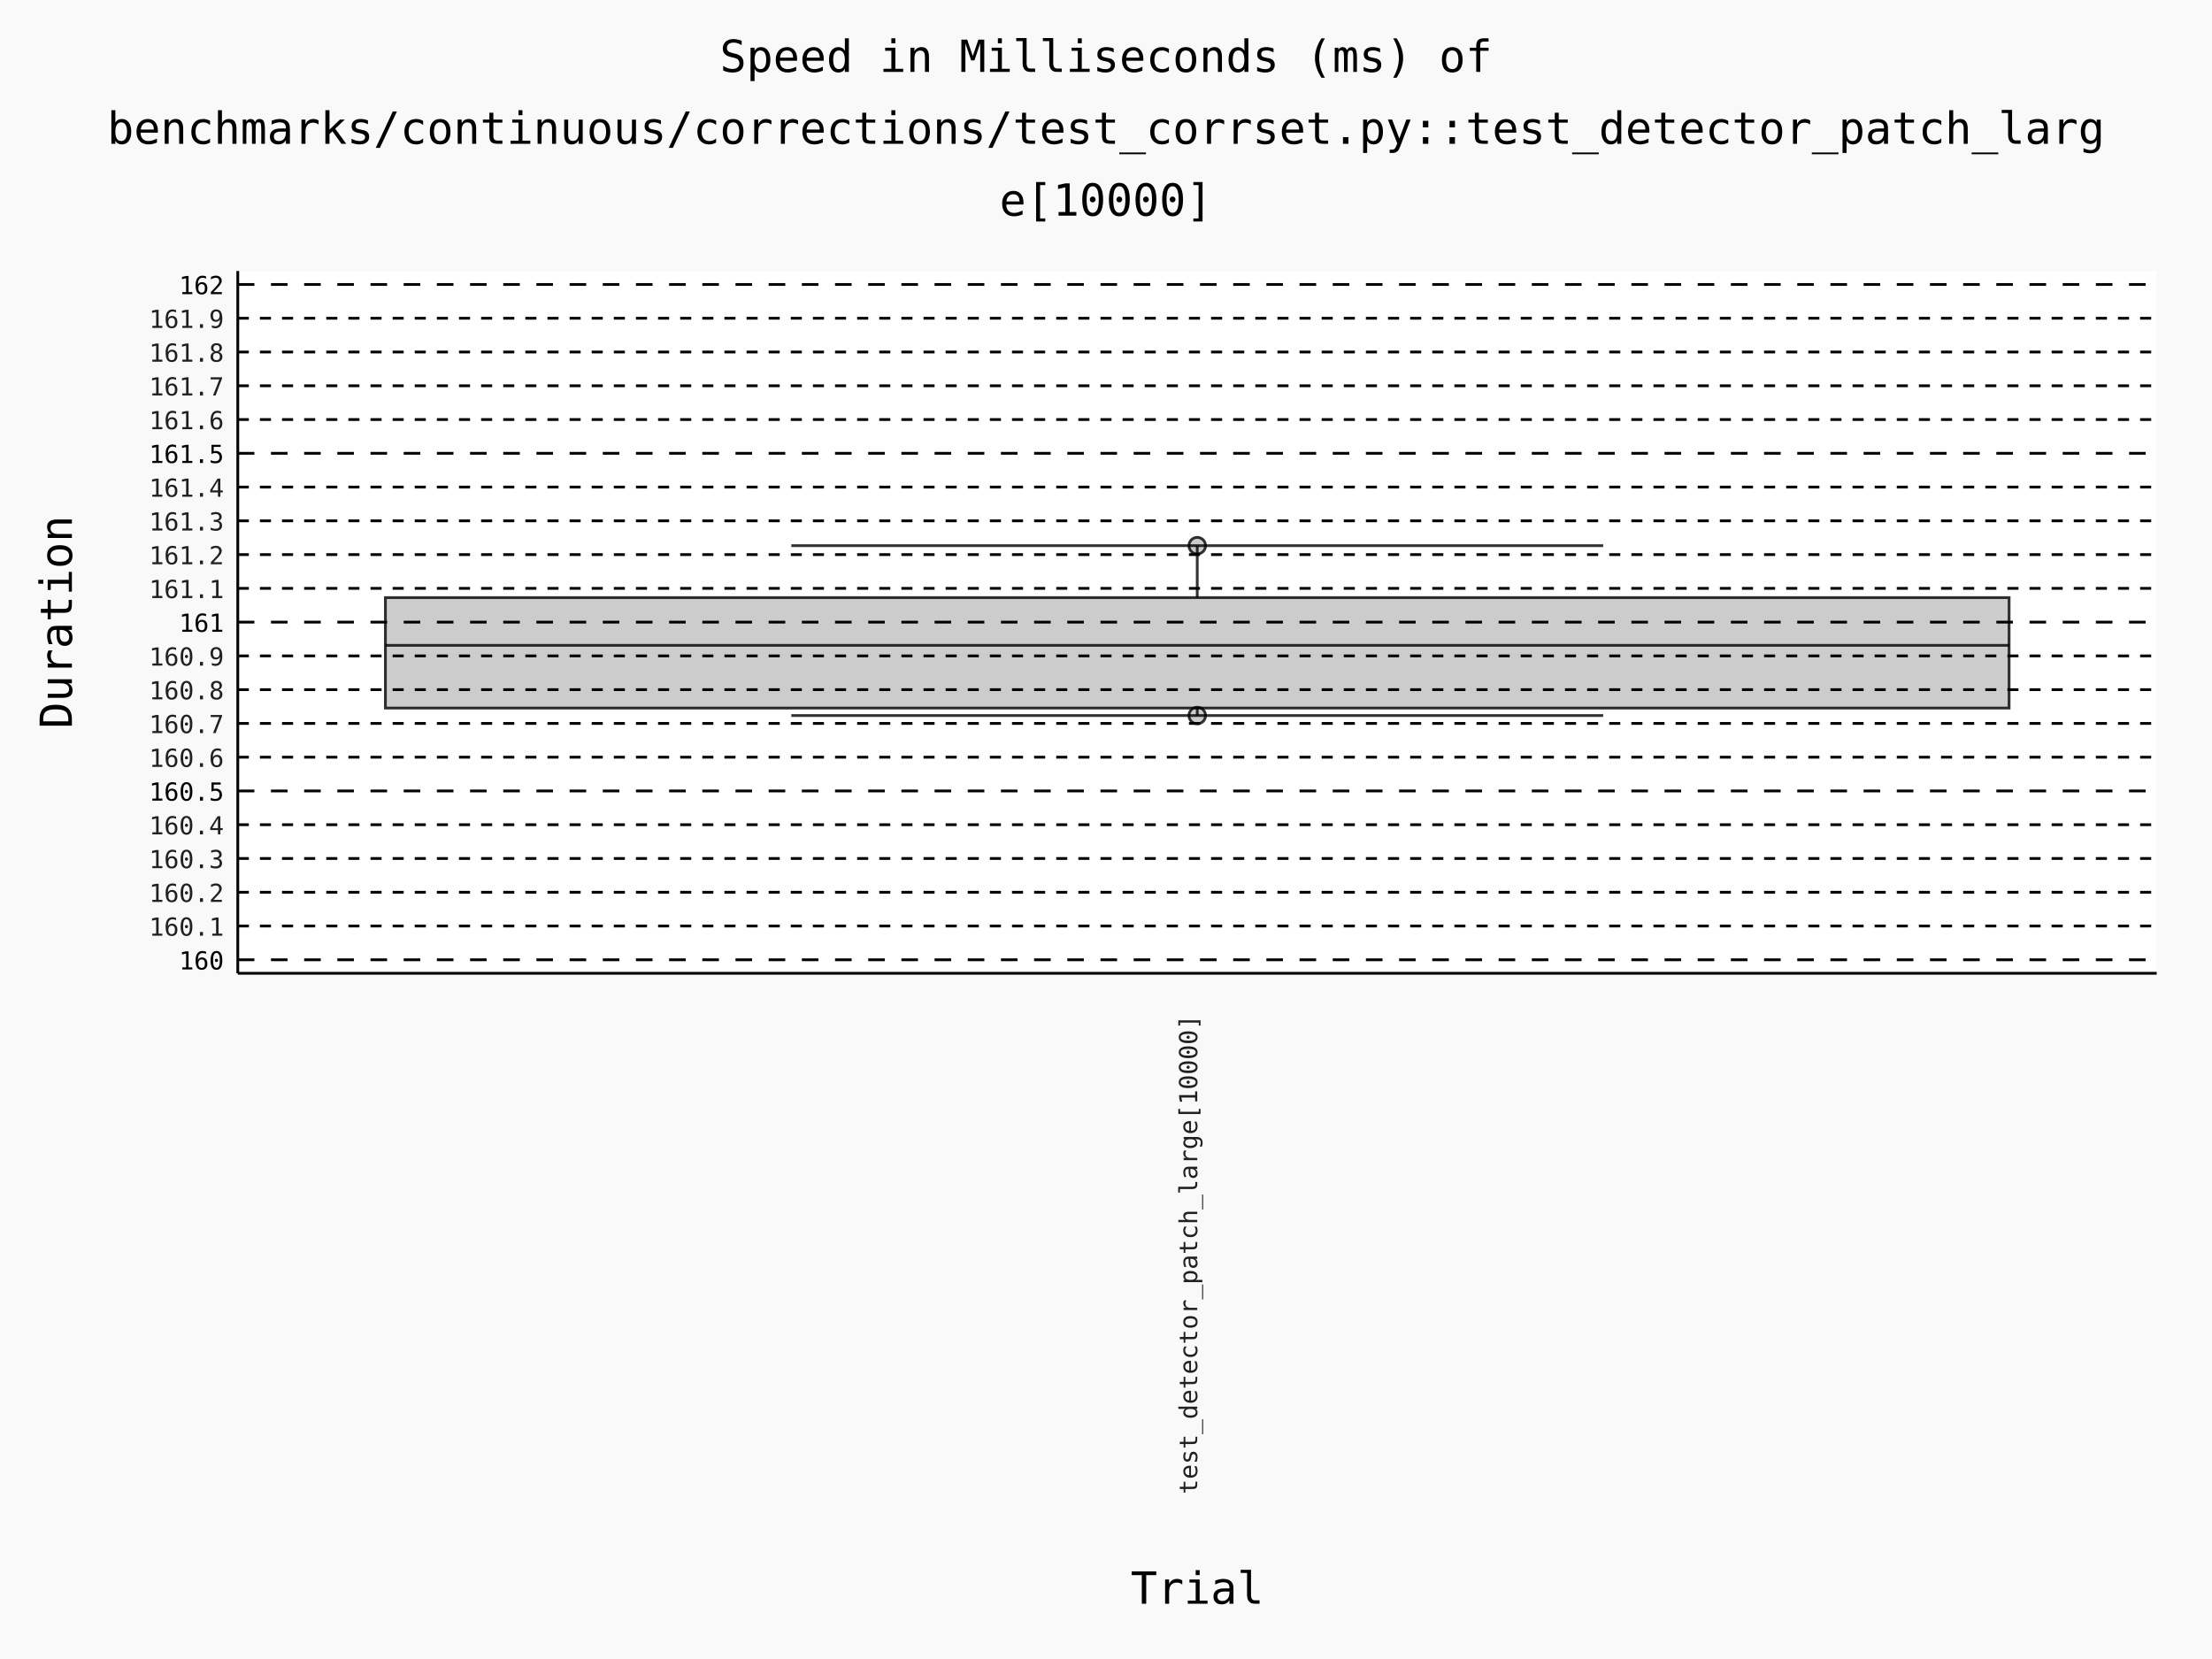
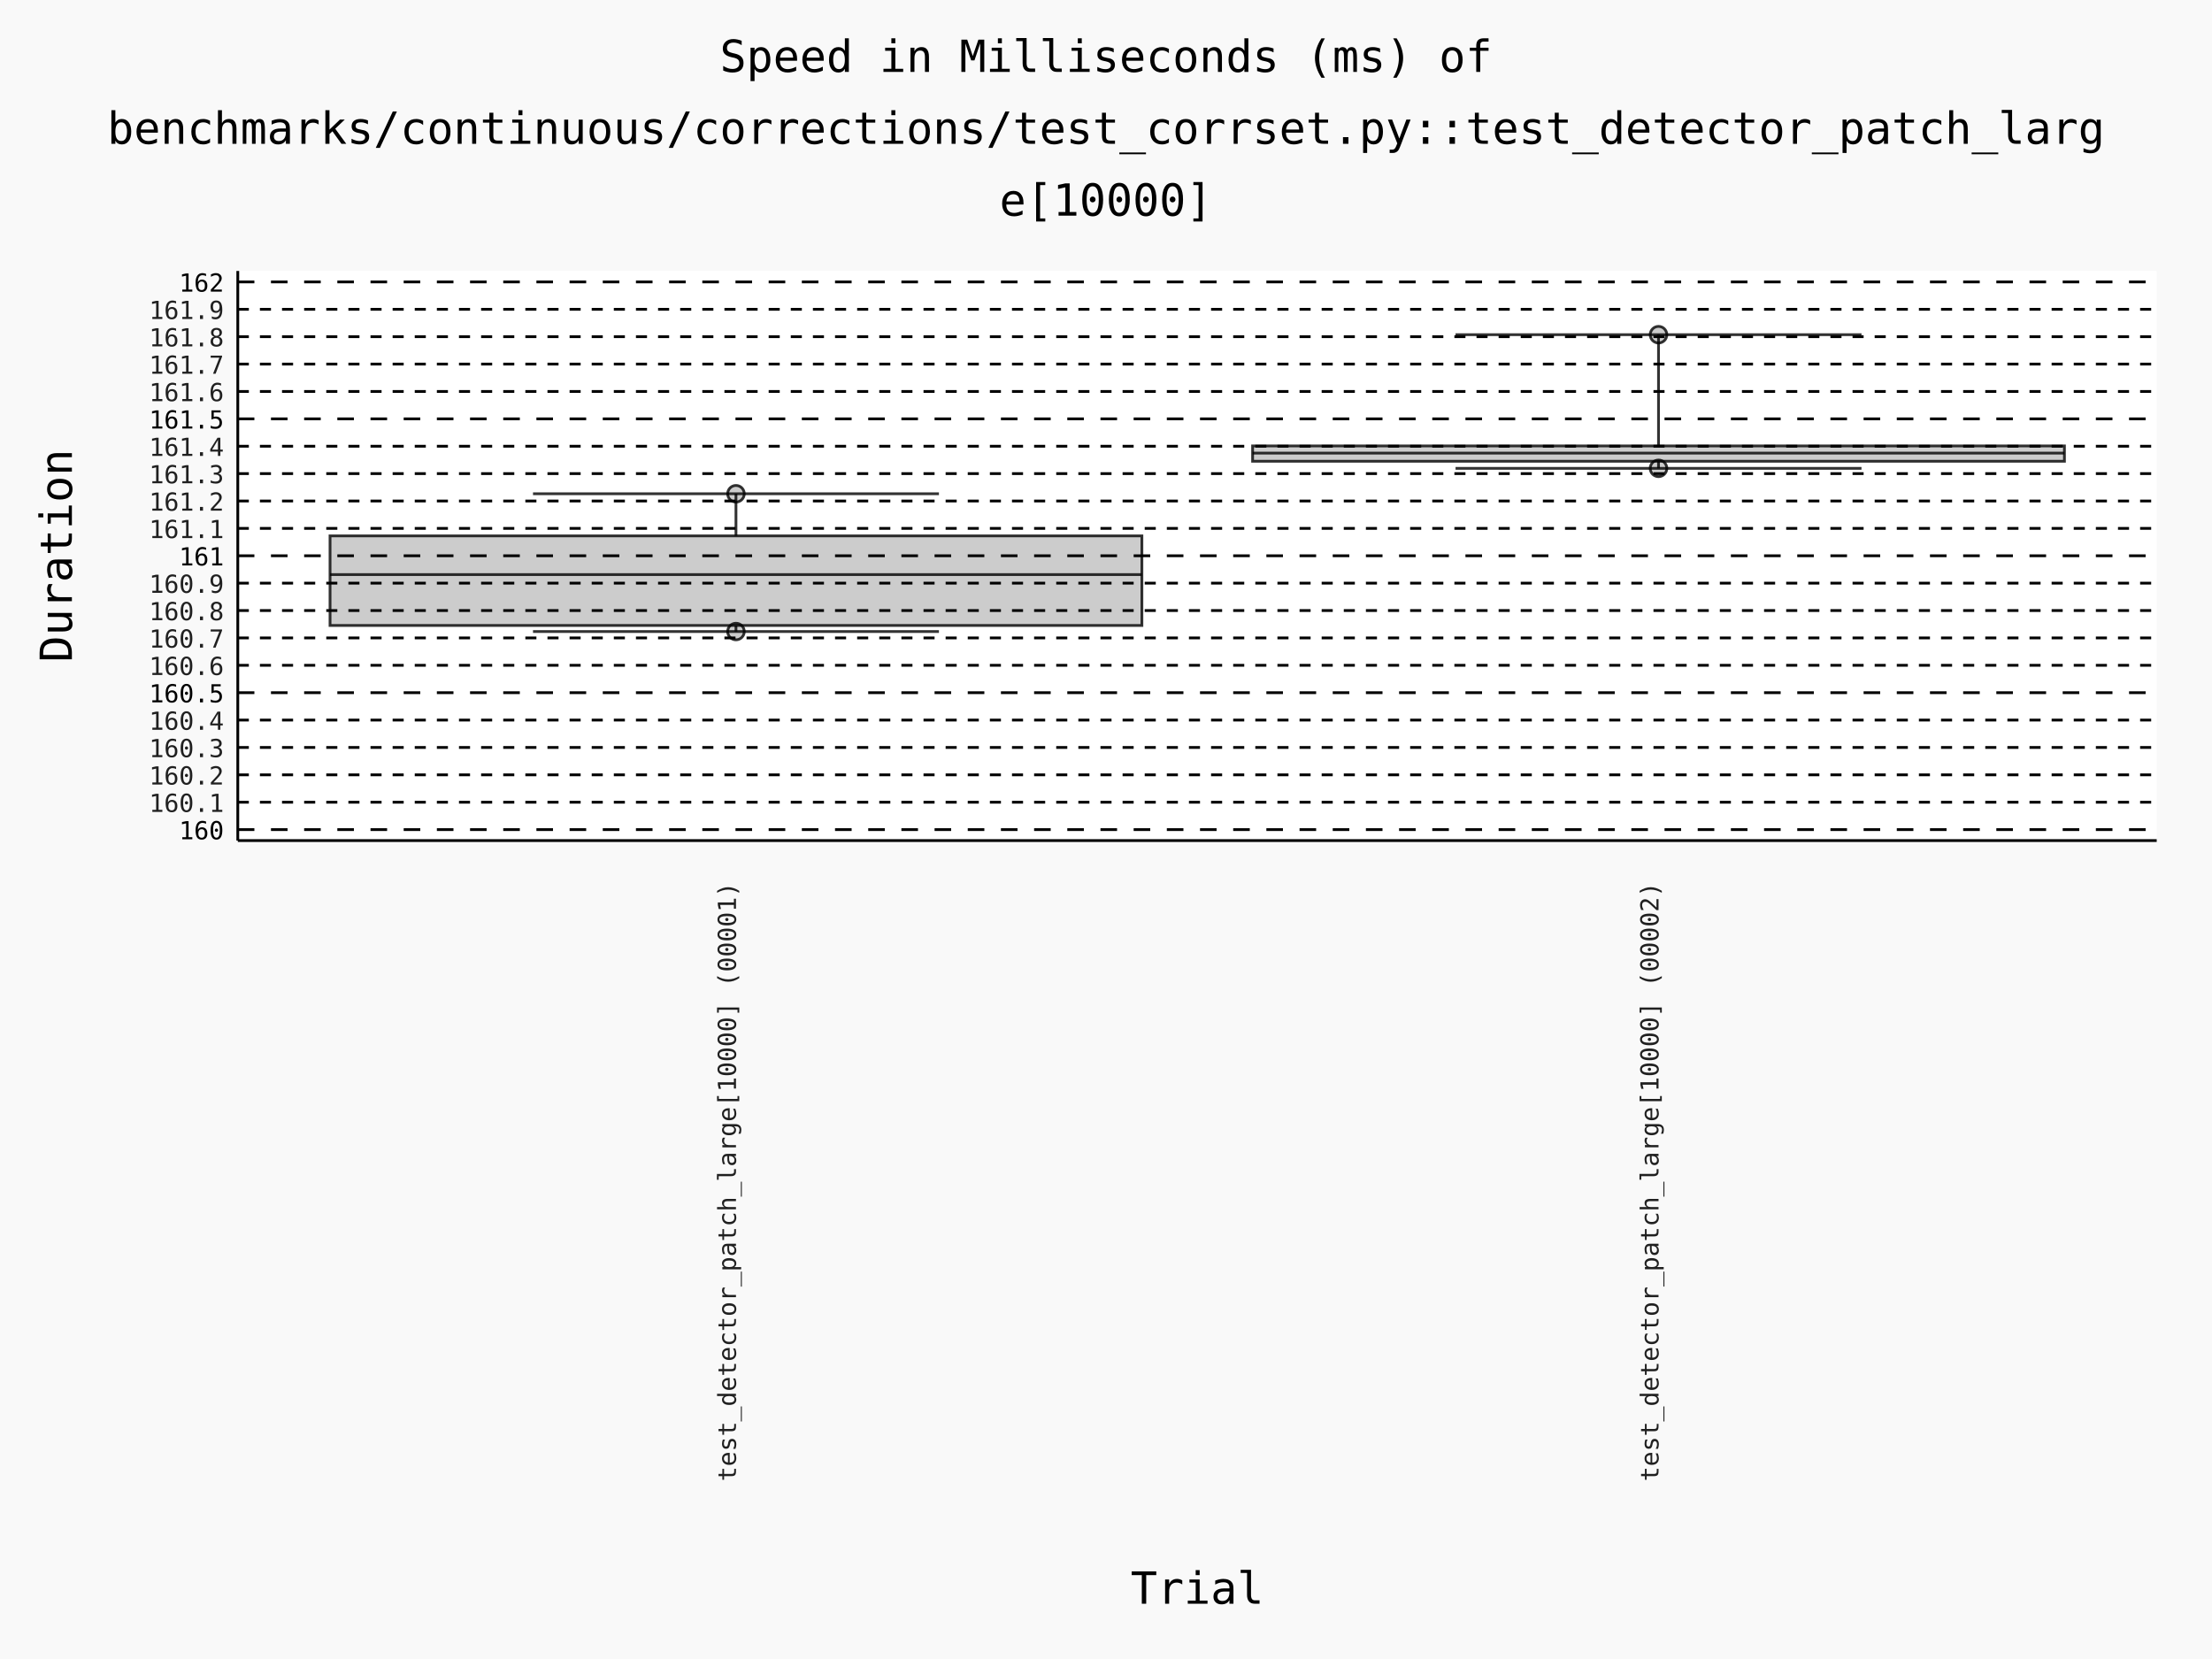
- <svg xmlns="http://www.w3.org/2000/svg" id="chart-002ede4a-6832-41d7-80f9-4da75eef9850" class="pygal-chart" viewBox="0 0 800 600">
+ <svg xmlns="http://www.w3.org/2000/svg" id="chart-6c0e1405-de3d-4d39-a390-693c8da117e7" class="pygal-chart" viewBox="0 0 800 600">
  <defs>
-     <style type="text/css">#chart-002ede4a-6832-41d7-80f9-4da75eef9850{-webkit-user-select:none;-webkit-font-smoothing:antialiased;font-family:Consolas,"Deja Vu Sans Mono","Bitstream Vera Sans Mono","Courier New",monospace}#chart-002ede4a-6832-41d7-80f9-4da75eef9850 .title{font-family:Consolas,"Deja Vu Sans Mono","Bitstream Vera Sans Mono","Courier New",monospace;font-size:16px}#chart-002ede4a-6832-41d7-80f9-4da75eef9850 .legends .legend text{font-family:Consolas,"Deja Vu Sans Mono","Bitstream Vera Sans Mono","Courier New",monospace;font-size:14px}#chart-002ede4a-6832-41d7-80f9-4da75eef9850 .axis text{font-family:Consolas,"Deja Vu Sans Mono","Bitstream Vera Sans Mono","Courier New",monospace;font-size:10px}#chart-002ede4a-6832-41d7-80f9-4da75eef9850 .axis text.major{font-family:Consolas,"Deja Vu Sans Mono","Bitstream Vera Sans Mono","Courier New",monospace;font-size:10px}#chart-002ede4a-6832-41d7-80f9-4da75eef9850 .text-overlay text.value{font-family:Consolas,"Deja Vu Sans Mono","Bitstream Vera Sans Mono","Courier New",monospace;font-size:16px}#chart-002ede4a-6832-41d7-80f9-4da75eef9850 .text-overlay text.label{font-family:Consolas,"Deja Vu Sans Mono","Bitstream Vera Sans Mono","Courier New",monospace;font-size:10px}#chart-002ede4a-6832-41d7-80f9-4da75eef9850 .tooltip{font-family:Consolas,"Deja Vu Sans Mono","Bitstream Vera Sans Mono","Courier New",monospace;font-size:14px}#chart-002ede4a-6832-41d7-80f9-4da75eef9850 text.no_data{font-family:Consolas,"Deja Vu Sans Mono","Bitstream Vera Sans Mono","Courier New",monospace;font-size:64px}
- #chart-002ede4a-6832-41d7-80f9-4da75eef9850{background-color:rgba(249,249,249,1)}#chart-002ede4a-6832-41d7-80f9-4da75eef9850 path,#chart-002ede4a-6832-41d7-80f9-4da75eef9850 line,#chart-002ede4a-6832-41d7-80f9-4da75eef9850 rect,#chart-002ede4a-6832-41d7-80f9-4da75eef9850 circle{-webkit-transition:150ms;-moz-transition:150ms;transition:150ms}#chart-002ede4a-6832-41d7-80f9-4da75eef9850 .graph &gt; .background{fill:rgba(249,249,249,1)}#chart-002ede4a-6832-41d7-80f9-4da75eef9850 .plot &gt; .background{fill:rgba(255,255,255,1)}#chart-002ede4a-6832-41d7-80f9-4da75eef9850 .graph{fill:rgba(0,0,0,.87)}#chart-002ede4a-6832-41d7-80f9-4da75eef9850 text.no_data{fill:rgba(0,0,0,1)}#chart-002ede4a-6832-41d7-80f9-4da75eef9850 .title{fill:rgba(0,0,0,1)}#chart-002ede4a-6832-41d7-80f9-4da75eef9850 .legends .legend text{fill:rgba(0,0,0,.87)}#chart-002ede4a-6832-41d7-80f9-4da75eef9850 .legends .legend:hover text{fill:rgba(0,0,0,1)}#chart-002ede4a-6832-41d7-80f9-4da75eef9850 .axis .line{stroke:rgba(0,0,0,1)}#chart-002ede4a-6832-41d7-80f9-4da75eef9850 .axis .guide.line{stroke:rgba(0,0,0,.54)}#chart-002ede4a-6832-41d7-80f9-4da75eef9850 .axis .major.line{stroke:rgba(0,0,0,.87)}#chart-002ede4a-6832-41d7-80f9-4da75eef9850 .axis text.major{fill:rgba(0,0,0,1)}#chart-002ede4a-6832-41d7-80f9-4da75eef9850 .axis.y .guides:hover .guide.line,#chart-002ede4a-6832-41d7-80f9-4da75eef9850 .line-graph .axis.x .guides:hover .guide.line,#chart-002ede4a-6832-41d7-80f9-4da75eef9850 .stackedline-graph .axis.x .guides:hover .guide.line,#chart-002ede4a-6832-41d7-80f9-4da75eef9850 .xy-graph .axis.x .guides:hover .guide.line{stroke:rgba(0,0,0,1)}#chart-002ede4a-6832-41d7-80f9-4da75eef9850 .axis .guides:hover text{fill:rgba(0,0,0,1)}#chart-002ede4a-6832-41d7-80f9-4da75eef9850 .reactive{fill-opacity:.7;stroke-opacity:.8;stroke-width:1}#chart-002ede4a-6832-41d7-80f9-4da75eef9850 .ci{stroke:rgba(0,0,0,.87)}#chart-002ede4a-6832-41d7-80f9-4da75eef9850 .reactive.active,#chart-002ede4a-6832-41d7-80f9-4da75eef9850 .active .reactive{fill-opacity:.8;stroke-opacity:.9;stroke-width:4}#chart-002ede4a-6832-41d7-80f9-4da75eef9850 .ci .reactive.active{stroke-width:1.5}#chart-002ede4a-6832-41d7-80f9-4da75eef9850 .series text{fill:rgba(0,0,0,1)}#chart-002ede4a-6832-41d7-80f9-4da75eef9850 .tooltip rect{fill:rgba(255,255,255,1);stroke:rgba(0,0,0,1);-webkit-transition:opacity 150ms;-moz-transition:opacity 150ms;transition:opacity 150ms}#chart-002ede4a-6832-41d7-80f9-4da75eef9850 .tooltip .label{fill:rgba(0,0,0,.87)}#chart-002ede4a-6832-41d7-80f9-4da75eef9850 .tooltip .label{fill:rgba(0,0,0,.87)}#chart-002ede4a-6832-41d7-80f9-4da75eef9850 .tooltip .legend{font-size:.8em;fill:rgba(0,0,0,.54)}#chart-002ede4a-6832-41d7-80f9-4da75eef9850 .tooltip .x_label{font-size:.6em;fill:rgba(0,0,0,1)}#chart-002ede4a-6832-41d7-80f9-4da75eef9850 .tooltip .xlink{font-size:.5em;text-decoration:underline}#chart-002ede4a-6832-41d7-80f9-4da75eef9850 .tooltip .value{font-size:1.5em}#chart-002ede4a-6832-41d7-80f9-4da75eef9850 .bound{font-size:.5em}#chart-002ede4a-6832-41d7-80f9-4da75eef9850 .max-value{font-size:.75em;fill:rgba(0,0,0,.54)}#chart-002ede4a-6832-41d7-80f9-4da75eef9850 .map-element{fill:rgba(255,255,255,1);stroke:rgba(0,0,0,.54) !important}#chart-002ede4a-6832-41d7-80f9-4da75eef9850 .map-element .reactive{fill-opacity:inherit;stroke-opacity:inherit}#chart-002ede4a-6832-41d7-80f9-4da75eef9850 .color-0,#chart-002ede4a-6832-41d7-80f9-4da75eef9850 .color-0 a:visited{stroke:#000000;fill:#000000}#chart-002ede4a-6832-41d7-80f9-4da75eef9850 .text-overlay .color-0 text{fill:white}
- #chart-002ede4a-6832-41d7-80f9-4da75eef9850 text.no_data{text-anchor:middle}#chart-002ede4a-6832-41d7-80f9-4da75eef9850 .guide.line{fill:none}#chart-002ede4a-6832-41d7-80f9-4da75eef9850 .centered{text-anchor:middle}#chart-002ede4a-6832-41d7-80f9-4da75eef9850 .title{text-anchor:middle}#chart-002ede4a-6832-41d7-80f9-4da75eef9850 .legends .legend text{fill-opacity:1}#chart-002ede4a-6832-41d7-80f9-4da75eef9850 .axis.x text{text-anchor:middle}#chart-002ede4a-6832-41d7-80f9-4da75eef9850 .axis.x:not(.web) text[transform]{text-anchor:start}#chart-002ede4a-6832-41d7-80f9-4da75eef9850 .axis.x:not(.web) text[transform].backwards{text-anchor:end}#chart-002ede4a-6832-41d7-80f9-4da75eef9850 .axis.y text{text-anchor:end}#chart-002ede4a-6832-41d7-80f9-4da75eef9850 .axis.y text[transform].backwards{text-anchor:start}#chart-002ede4a-6832-41d7-80f9-4da75eef9850 .axis.y2 text{text-anchor:start}#chart-002ede4a-6832-41d7-80f9-4da75eef9850 .axis.y2 text[transform].backwards{text-anchor:end}#chart-002ede4a-6832-41d7-80f9-4da75eef9850 .axis .guide.line{stroke-dasharray:4,4;stroke:black}#chart-002ede4a-6832-41d7-80f9-4da75eef9850 .axis .major.guide.line{stroke-dasharray:6,6;stroke:black}#chart-002ede4a-6832-41d7-80f9-4da75eef9850 .horizontal .axis.y .guide.line,#chart-002ede4a-6832-41d7-80f9-4da75eef9850 .horizontal .axis.y2 .guide.line,#chart-002ede4a-6832-41d7-80f9-4da75eef9850 .vertical .axis.x .guide.line{opacity:0}#chart-002ede4a-6832-41d7-80f9-4da75eef9850 .horizontal .axis.always_show .guide.line,#chart-002ede4a-6832-41d7-80f9-4da75eef9850 .vertical .axis.always_show .guide.line{opacity:1 !important}#chart-002ede4a-6832-41d7-80f9-4da75eef9850 .axis.y .guides:hover .guide.line,#chart-002ede4a-6832-41d7-80f9-4da75eef9850 .axis.y2 .guides:hover .guide.line,#chart-002ede4a-6832-41d7-80f9-4da75eef9850 .axis.x .guides:hover .guide.line{opacity:1}#chart-002ede4a-6832-41d7-80f9-4da75eef9850 .axis .guides:hover text{opacity:1}#chart-002ede4a-6832-41d7-80f9-4da75eef9850 .nofill{fill:none}#chart-002ede4a-6832-41d7-80f9-4da75eef9850 .subtle-fill{fill-opacity:.2}#chart-002ede4a-6832-41d7-80f9-4da75eef9850 .dot{stroke-width:1px;fill-opacity:1;stroke-opacity:1}#chart-002ede4a-6832-41d7-80f9-4da75eef9850 .dot.active{stroke-width:5px}#chart-002ede4a-6832-41d7-80f9-4da75eef9850 .dot.negative{fill:transparent}#chart-002ede4a-6832-41d7-80f9-4da75eef9850 text,#chart-002ede4a-6832-41d7-80f9-4da75eef9850 tspan{stroke:none !important}#chart-002ede4a-6832-41d7-80f9-4da75eef9850 .series text.active{opacity:1}#chart-002ede4a-6832-41d7-80f9-4da75eef9850 .tooltip rect{fill-opacity:.95;stroke-width:.5}#chart-002ede4a-6832-41d7-80f9-4da75eef9850 .tooltip text{fill-opacity:1}#chart-002ede4a-6832-41d7-80f9-4da75eef9850 .showable{visibility:hidden}#chart-002ede4a-6832-41d7-80f9-4da75eef9850 .showable.shown{visibility:visible}#chart-002ede4a-6832-41d7-80f9-4da75eef9850 .gauge-background{fill:rgba(229,229,229,1);stroke:none}#chart-002ede4a-6832-41d7-80f9-4da75eef9850 .bg-lines{stroke:rgba(249,249,249,1);stroke-width:2px}
+     <style type="text/css">#chart-6c0e1405-de3d-4d39-a390-693c8da117e7{-webkit-user-select:none;-webkit-font-smoothing:antialiased;font-family:Consolas,"Deja Vu Sans Mono","Bitstream Vera Sans Mono","Courier New",monospace}#chart-6c0e1405-de3d-4d39-a390-693c8da117e7 .title{font-family:Consolas,"Deja Vu Sans Mono","Bitstream Vera Sans Mono","Courier New",monospace;font-size:16px}#chart-6c0e1405-de3d-4d39-a390-693c8da117e7 .legends .legend text{font-family:Consolas,"Deja Vu Sans Mono","Bitstream Vera Sans Mono","Courier New",monospace;font-size:14px}#chart-6c0e1405-de3d-4d39-a390-693c8da117e7 .axis text{font-family:Consolas,"Deja Vu Sans Mono","Bitstream Vera Sans Mono","Courier New",monospace;font-size:10px}#chart-6c0e1405-de3d-4d39-a390-693c8da117e7 .axis text.major{font-family:Consolas,"Deja Vu Sans Mono","Bitstream Vera Sans Mono","Courier New",monospace;font-size:10px}#chart-6c0e1405-de3d-4d39-a390-693c8da117e7 .text-overlay text.value{font-family:Consolas,"Deja Vu Sans Mono","Bitstream Vera Sans Mono","Courier New",monospace;font-size:16px}#chart-6c0e1405-de3d-4d39-a390-693c8da117e7 .text-overlay text.label{font-family:Consolas,"Deja Vu Sans Mono","Bitstream Vera Sans Mono","Courier New",monospace;font-size:10px}#chart-6c0e1405-de3d-4d39-a390-693c8da117e7 .tooltip{font-family:Consolas,"Deja Vu Sans Mono","Bitstream Vera Sans Mono","Courier New",monospace;font-size:14px}#chart-6c0e1405-de3d-4d39-a390-693c8da117e7 text.no_data{font-family:Consolas,"Deja Vu Sans Mono","Bitstream Vera Sans Mono","Courier New",monospace;font-size:64px}
+ #chart-6c0e1405-de3d-4d39-a390-693c8da117e7{background-color:rgba(249,249,249,1)}#chart-6c0e1405-de3d-4d39-a390-693c8da117e7 path,#chart-6c0e1405-de3d-4d39-a390-693c8da117e7 line,#chart-6c0e1405-de3d-4d39-a390-693c8da117e7 rect,#chart-6c0e1405-de3d-4d39-a390-693c8da117e7 circle{-webkit-transition:150ms;-moz-transition:150ms;transition:150ms}#chart-6c0e1405-de3d-4d39-a390-693c8da117e7 .graph &gt; .background{fill:rgba(249,249,249,1)}#chart-6c0e1405-de3d-4d39-a390-693c8da117e7 .plot &gt; .background{fill:rgba(255,255,255,1)}#chart-6c0e1405-de3d-4d39-a390-693c8da117e7 .graph{fill:rgba(0,0,0,.87)}#chart-6c0e1405-de3d-4d39-a390-693c8da117e7 text.no_data{fill:rgba(0,0,0,1)}#chart-6c0e1405-de3d-4d39-a390-693c8da117e7 .title{fill:rgba(0,0,0,1)}#chart-6c0e1405-de3d-4d39-a390-693c8da117e7 .legends .legend text{fill:rgba(0,0,0,.87)}#chart-6c0e1405-de3d-4d39-a390-693c8da117e7 .legends .legend:hover text{fill:rgba(0,0,0,1)}#chart-6c0e1405-de3d-4d39-a390-693c8da117e7 .axis .line{stroke:rgba(0,0,0,1)}#chart-6c0e1405-de3d-4d39-a390-693c8da117e7 .axis .guide.line{stroke:rgba(0,0,0,.54)}#chart-6c0e1405-de3d-4d39-a390-693c8da117e7 .axis .major.line{stroke:rgba(0,0,0,.87)}#chart-6c0e1405-de3d-4d39-a390-693c8da117e7 .axis text.major{fill:rgba(0,0,0,1)}#chart-6c0e1405-de3d-4d39-a390-693c8da117e7 .axis.y .guides:hover .guide.line,#chart-6c0e1405-de3d-4d39-a390-693c8da117e7 .line-graph .axis.x .guides:hover .guide.line,#chart-6c0e1405-de3d-4d39-a390-693c8da117e7 .stackedline-graph .axis.x .guides:hover .guide.line,#chart-6c0e1405-de3d-4d39-a390-693c8da117e7 .xy-graph .axis.x .guides:hover .guide.line{stroke:rgba(0,0,0,1)}#chart-6c0e1405-de3d-4d39-a390-693c8da117e7 .axis .guides:hover text{fill:rgba(0,0,0,1)}#chart-6c0e1405-de3d-4d39-a390-693c8da117e7 .reactive{fill-opacity:.7;stroke-opacity:.8;stroke-width:1}#chart-6c0e1405-de3d-4d39-a390-693c8da117e7 .ci{stroke:rgba(0,0,0,.87)}#chart-6c0e1405-de3d-4d39-a390-693c8da117e7 .reactive.active,#chart-6c0e1405-de3d-4d39-a390-693c8da117e7 .active .reactive{fill-opacity:.8;stroke-opacity:.9;stroke-width:4}#chart-6c0e1405-de3d-4d39-a390-693c8da117e7 .ci .reactive.active{stroke-width:1.5}#chart-6c0e1405-de3d-4d39-a390-693c8da117e7 .series text{fill:rgba(0,0,0,1)}#chart-6c0e1405-de3d-4d39-a390-693c8da117e7 .tooltip rect{fill:rgba(255,255,255,1);stroke:rgba(0,0,0,1);-webkit-transition:opacity 150ms;-moz-transition:opacity 150ms;transition:opacity 150ms}#chart-6c0e1405-de3d-4d39-a390-693c8da117e7 .tooltip .label{fill:rgba(0,0,0,.87)}#chart-6c0e1405-de3d-4d39-a390-693c8da117e7 .tooltip .label{fill:rgba(0,0,0,.87)}#chart-6c0e1405-de3d-4d39-a390-693c8da117e7 .tooltip .legend{font-size:.8em;fill:rgba(0,0,0,.54)}#chart-6c0e1405-de3d-4d39-a390-693c8da117e7 .tooltip .x_label{font-size:.6em;fill:rgba(0,0,0,1)}#chart-6c0e1405-de3d-4d39-a390-693c8da117e7 .tooltip .xlink{font-size:.5em;text-decoration:underline}#chart-6c0e1405-de3d-4d39-a390-693c8da117e7 .tooltip .value{font-size:1.5em}#chart-6c0e1405-de3d-4d39-a390-693c8da117e7 .bound{font-size:.5em}#chart-6c0e1405-de3d-4d39-a390-693c8da117e7 .max-value{font-size:.75em;fill:rgba(0,0,0,.54)}#chart-6c0e1405-de3d-4d39-a390-693c8da117e7 .map-element{fill:rgba(255,255,255,1);stroke:rgba(0,0,0,.54) !important}#chart-6c0e1405-de3d-4d39-a390-693c8da117e7 .map-element .reactive{fill-opacity:inherit;stroke-opacity:inherit}#chart-6c0e1405-de3d-4d39-a390-693c8da117e7 .color-0,#chart-6c0e1405-de3d-4d39-a390-693c8da117e7 .color-0 a:visited{stroke:#000000;fill:#000000}#chart-6c0e1405-de3d-4d39-a390-693c8da117e7 .color-1,#chart-6c0e1405-de3d-4d39-a390-693c8da117e7 .color-1 a:visited{stroke:#000000;fill:#000000}#chart-6c0e1405-de3d-4d39-a390-693c8da117e7 .text-overlay .color-0 text{fill:white}#chart-6c0e1405-de3d-4d39-a390-693c8da117e7 .text-overlay .color-1 text{fill:white}
+ #chart-6c0e1405-de3d-4d39-a390-693c8da117e7 text.no_data{text-anchor:middle}#chart-6c0e1405-de3d-4d39-a390-693c8da117e7 .guide.line{fill:none}#chart-6c0e1405-de3d-4d39-a390-693c8da117e7 .centered{text-anchor:middle}#chart-6c0e1405-de3d-4d39-a390-693c8da117e7 .title{text-anchor:middle}#chart-6c0e1405-de3d-4d39-a390-693c8da117e7 .legends .legend text{fill-opacity:1}#chart-6c0e1405-de3d-4d39-a390-693c8da117e7 .axis.x text{text-anchor:middle}#chart-6c0e1405-de3d-4d39-a390-693c8da117e7 .axis.x:not(.web) text[transform]{text-anchor:start}#chart-6c0e1405-de3d-4d39-a390-693c8da117e7 .axis.x:not(.web) text[transform].backwards{text-anchor:end}#chart-6c0e1405-de3d-4d39-a390-693c8da117e7 .axis.y text{text-anchor:end}#chart-6c0e1405-de3d-4d39-a390-693c8da117e7 .axis.y text[transform].backwards{text-anchor:start}#chart-6c0e1405-de3d-4d39-a390-693c8da117e7 .axis.y2 text{text-anchor:start}#chart-6c0e1405-de3d-4d39-a390-693c8da117e7 .axis.y2 text[transform].backwards{text-anchor:end}#chart-6c0e1405-de3d-4d39-a390-693c8da117e7 .axis .guide.line{stroke-dasharray:4,4;stroke:black}#chart-6c0e1405-de3d-4d39-a390-693c8da117e7 .axis .major.guide.line{stroke-dasharray:6,6;stroke:black}#chart-6c0e1405-de3d-4d39-a390-693c8da117e7 .horizontal .axis.y .guide.line,#chart-6c0e1405-de3d-4d39-a390-693c8da117e7 .horizontal .axis.y2 .guide.line,#chart-6c0e1405-de3d-4d39-a390-693c8da117e7 .vertical .axis.x .guide.line{opacity:0}#chart-6c0e1405-de3d-4d39-a390-693c8da117e7 .horizontal .axis.always_show .guide.line,#chart-6c0e1405-de3d-4d39-a390-693c8da117e7 .vertical .axis.always_show .guide.line{opacity:1 !important}#chart-6c0e1405-de3d-4d39-a390-693c8da117e7 .axis.y .guides:hover .guide.line,#chart-6c0e1405-de3d-4d39-a390-693c8da117e7 .axis.y2 .guides:hover .guide.line,#chart-6c0e1405-de3d-4d39-a390-693c8da117e7 .axis.x .guides:hover .guide.line{opacity:1}#chart-6c0e1405-de3d-4d39-a390-693c8da117e7 .axis .guides:hover text{opacity:1}#chart-6c0e1405-de3d-4d39-a390-693c8da117e7 .nofill{fill:none}#chart-6c0e1405-de3d-4d39-a390-693c8da117e7 .subtle-fill{fill-opacity:.2}#chart-6c0e1405-de3d-4d39-a390-693c8da117e7 .dot{stroke-width:1px;fill-opacity:1;stroke-opacity:1}#chart-6c0e1405-de3d-4d39-a390-693c8da117e7 .dot.active{stroke-width:5px}#chart-6c0e1405-de3d-4d39-a390-693c8da117e7 .dot.negative{fill:transparent}#chart-6c0e1405-de3d-4d39-a390-693c8da117e7 text,#chart-6c0e1405-de3d-4d39-a390-693c8da117e7 tspan{stroke:none !important}#chart-6c0e1405-de3d-4d39-a390-693c8da117e7 .series text.active{opacity:1}#chart-6c0e1405-de3d-4d39-a390-693c8da117e7 .tooltip rect{fill-opacity:.95;stroke-width:.5}#chart-6c0e1405-de3d-4d39-a390-693c8da117e7 .tooltip text{fill-opacity:1}#chart-6c0e1405-de3d-4d39-a390-693c8da117e7 .showable{visibility:hidden}#chart-6c0e1405-de3d-4d39-a390-693c8da117e7 .showable.shown{visibility:visible}#chart-6c0e1405-de3d-4d39-a390-693c8da117e7 .gauge-background{fill:rgba(229,229,229,1);stroke:none}#chart-6c0e1405-de3d-4d39-a390-693c8da117e7 .bg-lines{stroke:rgba(249,249,249,1);stroke-width:2px}
.tooltip .value{font-size:1em !important}.axis text{font-size:9px !important}</style>
  </defs>
  <g class="graph custombox-graph vertical">
    <rect x="0" y="0" width="800" height="600" class="background" />
    <g transform="translate(86, 98)" class="plot">
-       <rect x="0" y="0" width="694.0" height="254.0" class="background" />
+       <rect x="0" y="0" width="694.0" height="206.0" class="background" />
      <g class="axis y always_show">
-         <path d="M0 254 h694" class="line" />
+         <path d="M0 206 h694" class="line" />
        <g class="guides">
-           <path d="M0 249.115 h694" class="major guide line" />
-           <text x="-5" y="252.615" class="major">160</text>
+           <path d="M0 202.038 h694" class="major guide line" />
+           <text x="-5" y="205.538" class="major">160</text>
        </g>
        <g class="guides">
-           <path d="M0 236.904 h694" class="guide line" />
-           <text x="-5" y="240.404" class="">160.1</text>
+           <path d="M0 192.135 h694" class="guide line" />
+           <text x="-5" y="195.635" class="">160.1</text>
        </g>
        <g class="guides">
-           <path d="M0 224.692 h694" class="guide line" />
-           <text x="-5" y="228.192" class="">160.2</text>
+           <path d="M0 182.231 h694" class="guide line" />
+           <text x="-5" y="185.731" class="">160.2</text>
        </g>
        <g class="guides">
-           <path d="M0 212.481 h694" class="guide line" />
-           <text x="-5" y="215.981" class="">160.3</text>
+           <path d="M0 172.327 h694" class="guide line" />
+           <text x="-5" y="175.827" class="">160.3</text>
        </g>
        <g class="guides">
-           <path d="M0 200.269 h694" class="guide line" />
-           <text x="-5" y="203.769" class="">160.4</text>
+           <path d="M0 162.423 h694" class="guide line" />
+           <text x="-5" y="165.923" class="">160.4</text>
        </g>
        <g class="guides">
-           <path d="M0 188.058 h694" class="major guide line" />
-           <text x="-5" y="191.558" class="major">160.5</text>
+           <path d="M0 152.519 h694" class="major guide line" />
+           <text x="-5" y="156.019" class="major">160.5</text>
        </g>
        <g class="guides">
-           <path d="M0 175.846 h694" class="guide line" />
-           <text x="-5" y="179.346" class="">160.6</text>
+           <path d="M0 142.615 h694" class="guide line" />
+           <text x="-5" y="146.115" class="">160.6</text>
        </g>
        <g class="guides">
-           <path d="M0 163.635 h694" class="guide line" />
-           <text x="-5" y="167.135" class="">160.7</text>
+           <path d="M0 132.712 h694" class="guide line" />
+           <text x="-5" y="136.212" class="">160.7</text>
        </g>
        <g class="guides">
-           <path d="M0 151.423 h694" class="guide line" />
-           <text x="-5" y="154.923" class="">160.8</text>
+           <path d="M0 122.808 h694" class="guide line" />
+           <text x="-5" y="126.308" class="">160.8</text>
        </g>
        <g class="guides">
-           <path d="M0 139.212 h694" class="guide line" />
-           <text x="-5" y="142.712" class="">160.9</text>
+           <path d="M0 112.904 h694" class="guide line" />
+           <text x="-5" y="116.404" class="">160.9</text>
        </g>
        <g class="guides">
-           <path d="M0 127 h694" class="major guide line" />
-           <text x="-5" y="130.5" class="major">161</text>
+           <path d="M0 103 h694" class="major guide line" />
+           <text x="-5" y="106.5" class="major">161</text>
        </g>
        <g class="guides">
-           <path d="M0 114.788 h694" class="guide line" />
-           <text x="-5" y="118.288" class="">161.1</text>
+           <path d="M0 93.096 h694" class="guide line" />
+           <text x="-5" y="96.596" class="">161.1</text>
        </g>
        <g class="guides">
-           <path d="M0 102.577 h694" class="guide line" />
-           <text x="-5" y="106.077" class="">161.2</text>
+           <path d="M0 83.192 h694" class="guide line" />
+           <text x="-5" y="86.692" class="">161.2</text>
        </g>
        <g class="guides">
-           <path d="M0 90.365 h694" class="guide line" />
-           <text x="-5" y="93.865" class="">161.3</text>
+           <path d="M0 73.288 h694" class="guide line" />
+           <text x="-5" y="76.788" class="">161.3</text>
        </g>
        <g class="guides">
-           <path d="M0 78.154 h694" class="guide line" />
-           <text x="-5" y="81.654" class="">161.4</text>
+           <path d="M0 63.385 h694" class="guide line" />
+           <text x="-5" y="66.885" class="">161.4</text>
        </g>
        <g class="guides">
-           <path d="M0 65.942 h694" class="major guide line" />
-           <text x="-5" y="69.442" class="major">161.5</text>
+           <path d="M0 53.481 h694" class="major guide line" />
+           <text x="-5" y="56.981" class="major">161.5</text>
        </g>
        <g class="guides">
-           <path d="M0 53.731 h694" class="guide line" />
-           <text x="-5" y="57.231" class="">161.6</text>
+           <path d="M0 43.577 h694" class="guide line" />
+           <text x="-5" y="47.077" class="">161.6</text>
        </g>
        <g class="guides">
-           <path d="M0 41.519 h694" class="guide line" />
-           <text x="-5" y="45.019" class="">161.7</text>
+           <path d="M0 33.673 h694" class="guide line" />
+           <text x="-5" y="37.173" class="">161.7</text>
        </g>
        <g class="guides">
-           <path d="M0 29.308 h694" class="guide line" />
-           <text x="-5" y="32.808" class="">161.8</text>
+           <path d="M0 23.769 h694" class="guide line" />
+           <text x="-5" y="27.269" class="">161.8</text>
        </g>
        <g class="guides">
-           <path d="M0 17.096 h694" class="guide line" />
-           <text x="-5" y="20.596" class="">161.9</text>
+           <path d="M0 13.865 h694" class="guide line" />
+           <text x="-5" y="17.365" class="">161.9</text>
        </g>
        <g class="guides">
-           <path d="M0 4.885 h694" class="major guide line" />
-           <text x="-5" y="8.385" class="major">162</text>
+           <path d="M0 3.962 h694" class="major guide line" />
+           <text x="-5" y="7.462" class="major">162</text>
        </g>
      </g>
      <g class="axis x">
-         <path d="M0 0 v254" class="line" />
+         <path d="M0 0 v206" class="line" />
        <g class="guides">
-           <path d="M347 0 v254" class="guide line" />
-           <text x="347.0" y="269.0" class="backwards" transform="rotate(270 347 269)">test_detector_patch_large[10000]</text>
+           <path d="M180.173 0 v206" class="guide line" />
+           <text x="180.173" y="221.0" class="backwards" transform="rotate(270 180.1731 221)">test_detector_patch_large[10000] (00001)</text>
+         </g>
+         <g class="guides">
+           <path d="M513.827 0 v206" class="guide line" />
+           <text x="513.827" y="221.0" class="backwards" transform="rotate(270 513.8269 221)">test_detector_patch_large[10000] (00002)</text>
        </g>
      </g>
      <g class="series serie-0 color-0">
        <g class="boxes">
          <g class="box">
-             <path stroke-width="3" d="M200.192 160.784 L493.808 160.784" class="reactive tooltip-trigger" />
-             <path stroke-width="3" d="M53.385 135.397 L640.615 135.397" class="reactive tooltip-trigger" />
-             <path stroke-width="3" d="M200.192 99.348 L493.808 99.348" class="reactive tooltip-trigger" />
-             <path stroke-width="2" d="M347 160.784 L347 158.084" class="reactive tooltip-trigger" />
-             <path stroke-width="2" d="M347 99.348 L347 118.132" class="reactive tooltip-trigger" />
-             <rect x="53.385" y="118.132" height="39.952" width="587.231" class="subtle-fill reactive tooltip-trigger" />
-             <circle cx="347" cy="160.784" r="3" class="subtle-fill reactive tooltip-trigger" />
-             <circle cx="347" cy="99.348" r="3" class="subtle-fill reactive tooltip-trigger" />
+             <path stroke-width="3" d="M106.769 130.4 L253.577 130.4" class="reactive tooltip-trigger" />
+             <path stroke-width="3" d="M33.365 109.81 L326.981 109.81" class="reactive tooltip-trigger" />
+             <path stroke-width="3" d="M106.769 80.573 L253.577 80.573" class="reactive tooltip-trigger" />
+             <path stroke-width="2" d="M180.173 130.4 L180.173 128.21" class="reactive tooltip-trigger" />
+             <path stroke-width="2" d="M180.173 80.573 L180.173 95.808" class="reactive tooltip-trigger" />
+             <rect x="33.365" y="95.808" height="32.402" width="293.615" class="subtle-fill reactive tooltip-trigger" />
+             <circle cx="180.173" cy="130.4" r="3" class="subtle-fill reactive tooltip-trigger" />
+             <circle cx="180.173" cy="80.573" r="3" class="subtle-fill reactive tooltip-trigger" />
+           </g>
+         </g>
+       </g>
+       <g class="series serie-1 color-1">
+         <g class="boxes">
+           <g class="box">
+             <path stroke-width="3" d="M440.423 71.383 L587.231 71.383" class="reactive tooltip-trigger" />
+             <path stroke-width="3" d="M367.019 65.873 L660.635 65.873" class="reactive tooltip-trigger" />
+             <path stroke-width="3" d="M440.423 23.043 L587.231 23.043" class="reactive tooltip-trigger" />
+             <path stroke-width="2" d="M513.827 71.383 L513.827 68.817" class="reactive tooltip-trigger" />
+             <path stroke-width="2" d="M513.827 23.043 L513.827 63.276" class="reactive tooltip-trigger" />
+             <rect x="367.019" y="63.276" height="5.541" width="293.615" class="subtle-fill reactive tooltip-trigger" />
+             <circle cx="513.827" cy="71.383" r="3" class="subtle-fill reactive tooltip-trigger" />
+             <circle cx="513.827" cy="23.043" r="3" class="subtle-fill reactive tooltip-trigger" />
          </g>
        </g>
      </g>
    </g>
    <g class="titles">
      <text x="400.0" y="26" class="title plot_title">Speed in Milliseconds (ms) of</text>
      <text x="400.0" y="52" class="title plot_title">benchmarks/continuous/corrections/test_corrset.py::test_detector_patch_larg</text>
      <text x="400.0" y="78" class="title plot_title">e[10000]</text>
      <text x="433.0" y="580.0" class="title">Trial</text>
-       <text x="0" y="251.0" class="title" transform="rotate(-90 0 225)">Duration</text>
+       <text x="0" y="227.0" class="title" transform="rotate(-90 0 201)">Duration</text>
    </g>
    <g transform="translate(86, 98)" class="plot overlay">
      <g class="series serie-0 color-0" />
+       <g class="series serie-1 color-1" />
    </g>
    <g transform="translate(86, 98)" class="plot text-overlay">
      <g class="series serie-0 color-0" />
+       <g class="series serie-1 color-1" />
    </g>
    <g transform="translate(86, 98)" class="plot tooltip-overlay">
      <g transform="translate(0 0)" style="opacity: 0" class="tooltip">
        <rect rx="0" ry="0" width="0" height="0" class="tooltip-box" />
        <g class="text" />
      </g>
    </g>
  </g>
</svg>
